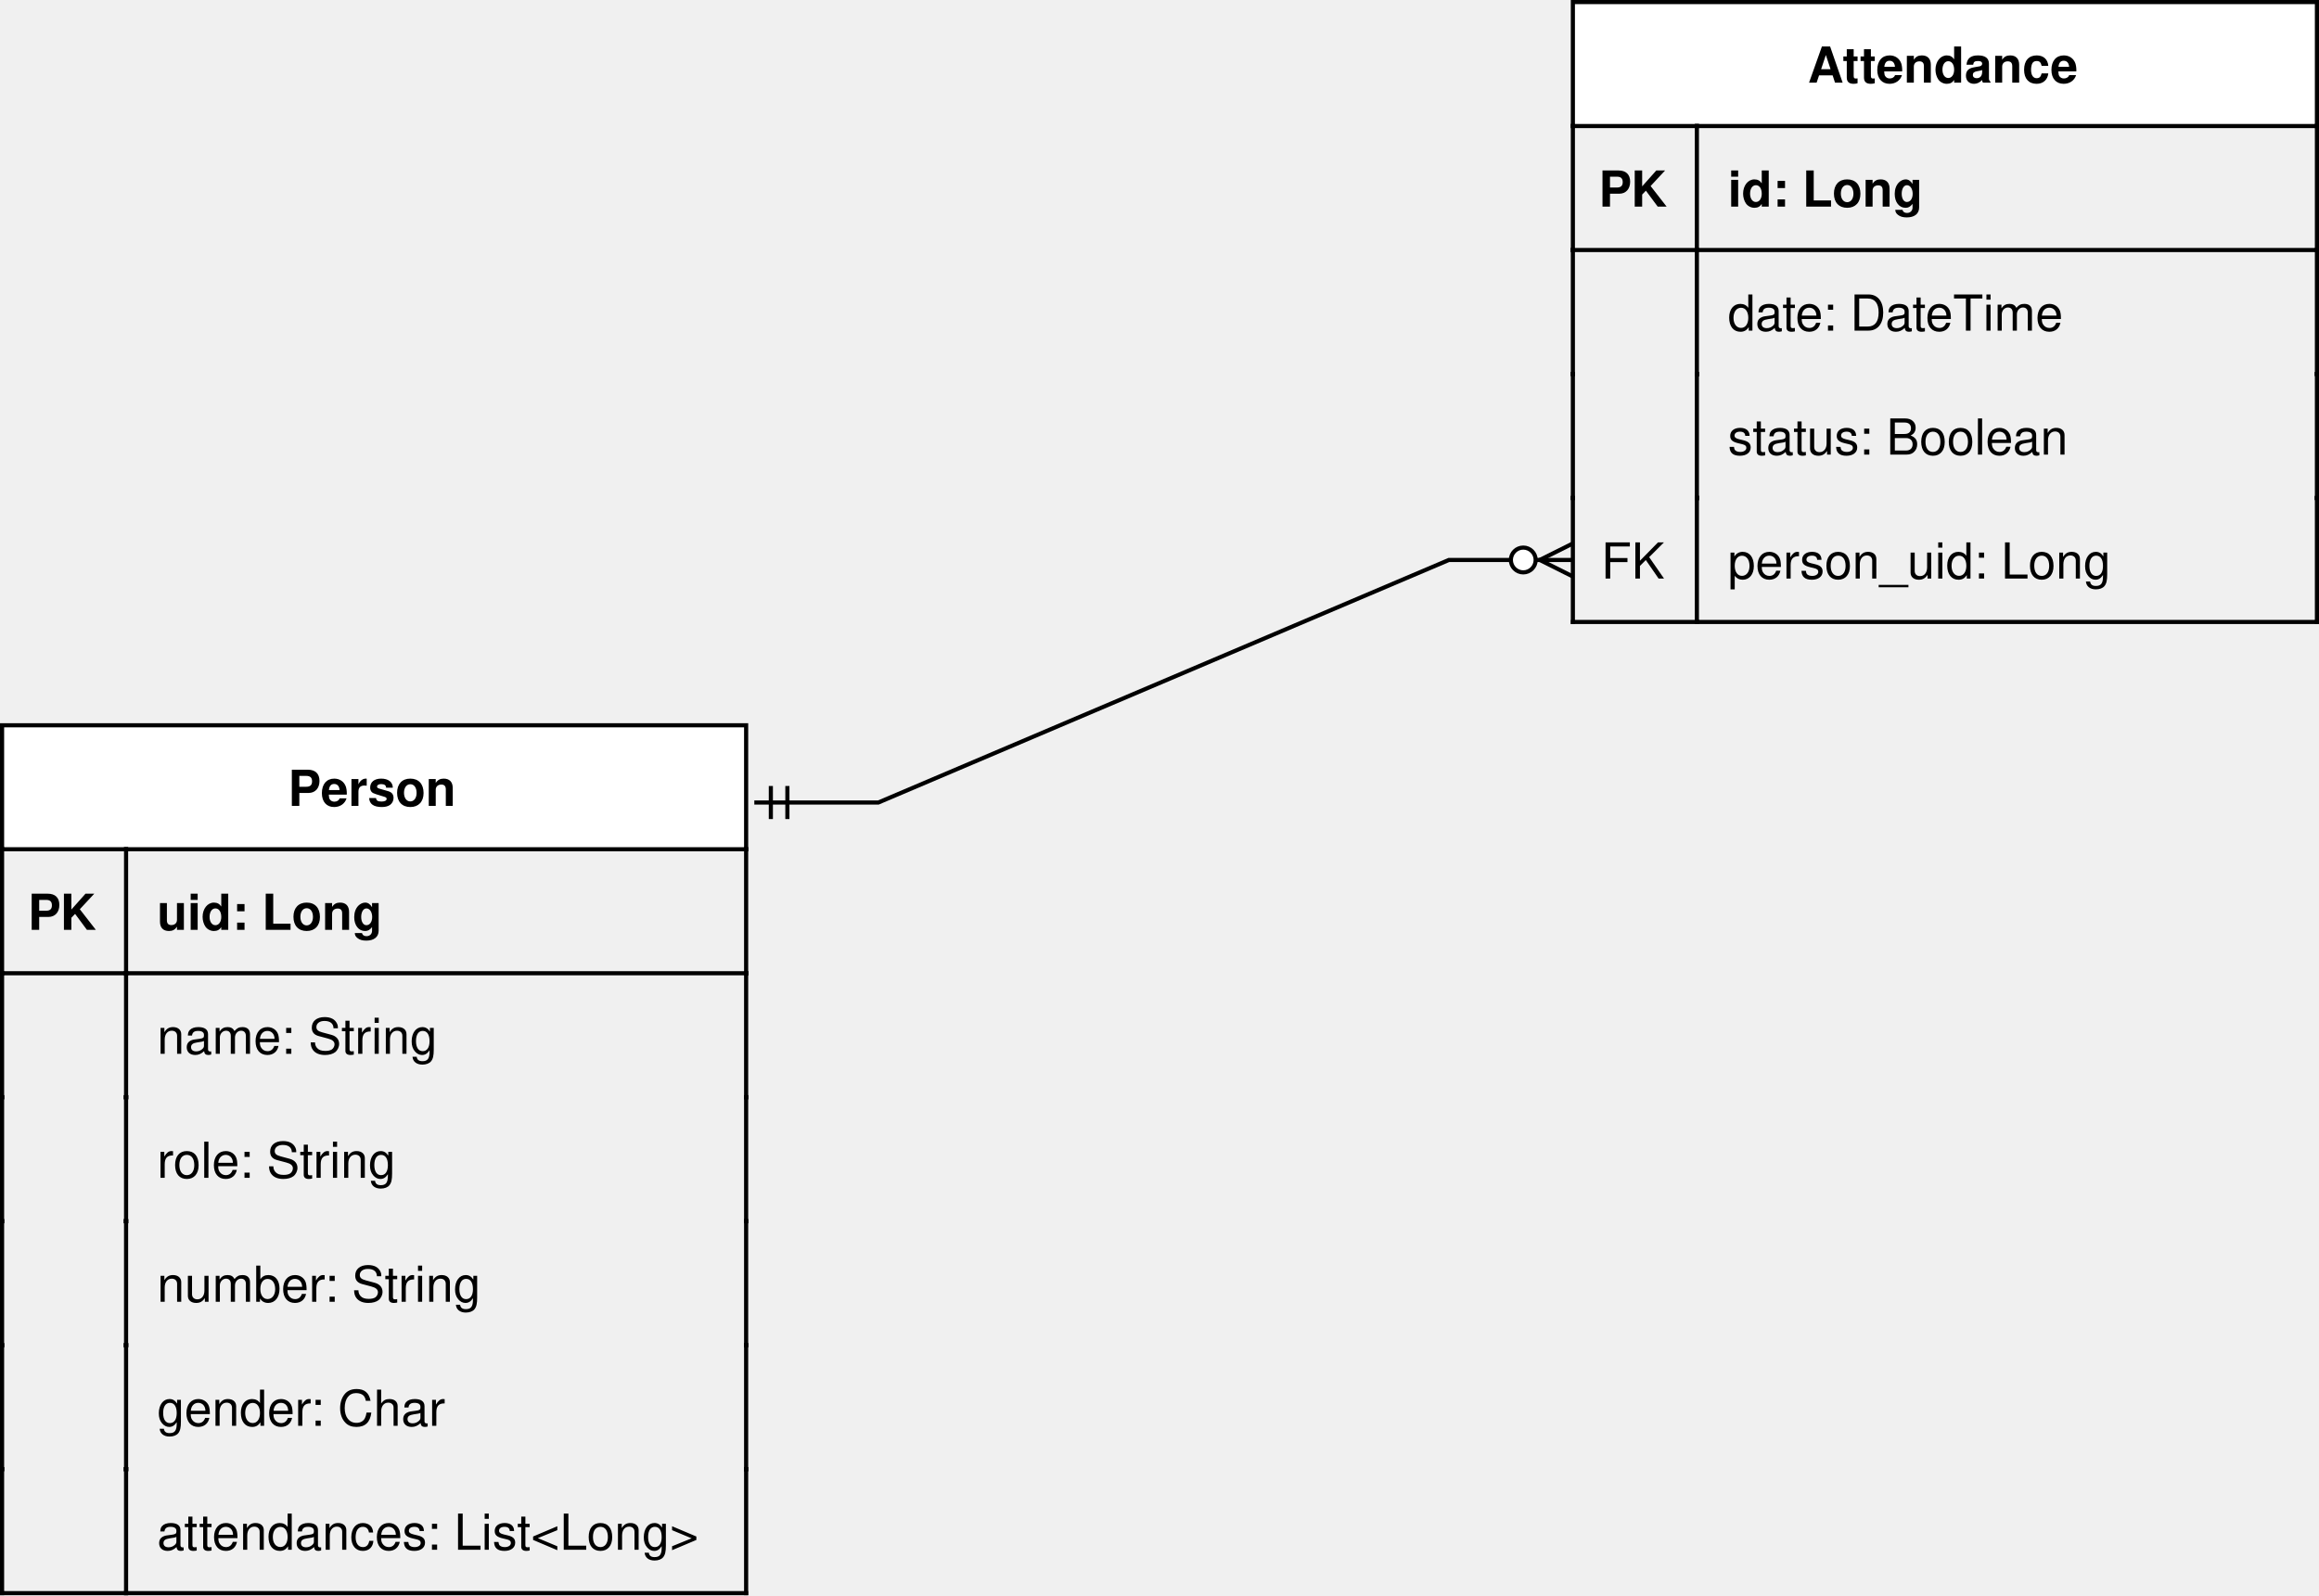
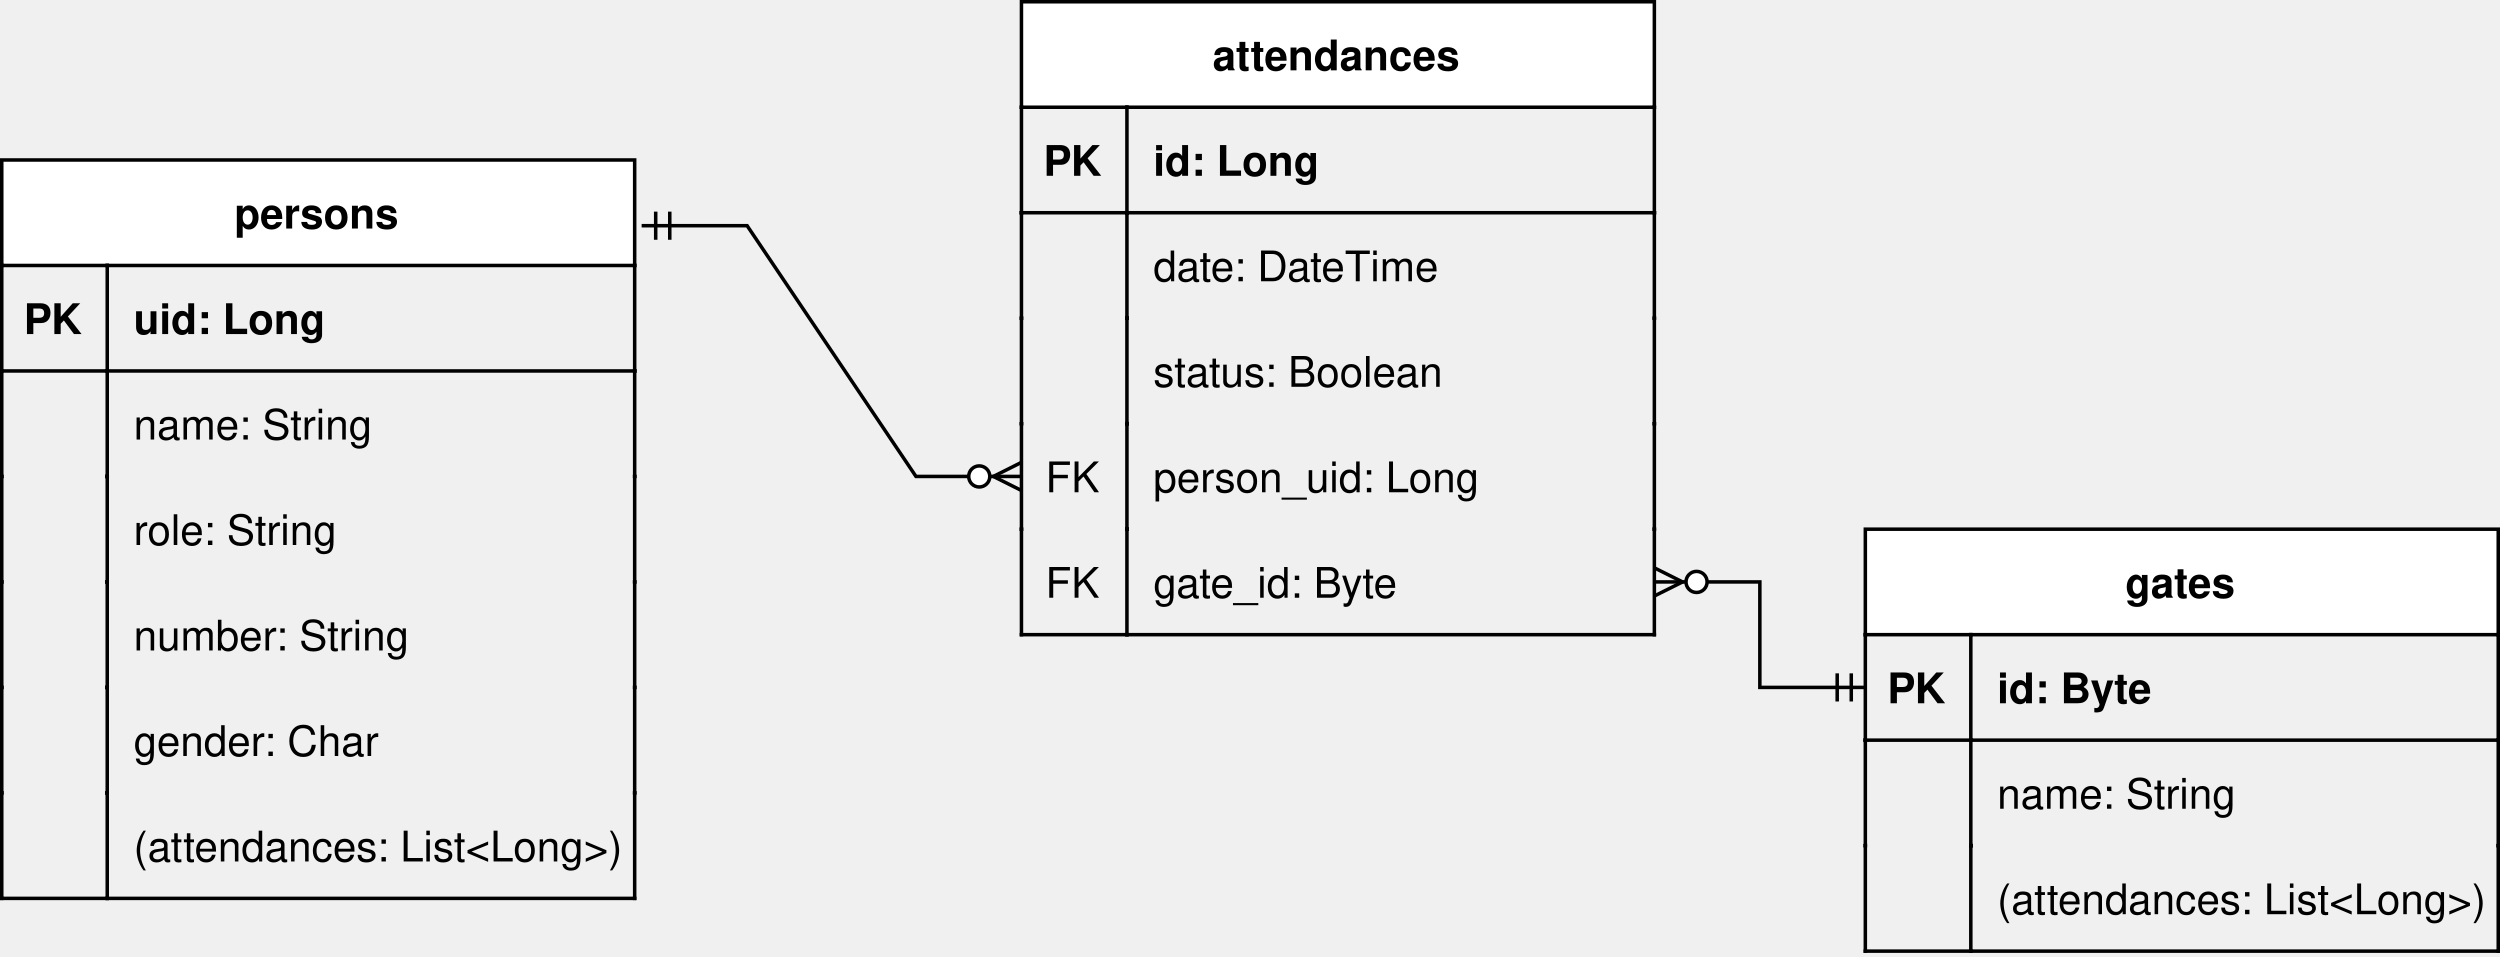
- <svg xmlns="http://www.w3.org/2000/svg" version="1.1" width="561px" height="386px" viewBox="-0.5 -0.5 561 386" content="&lt;mxfile host=&quot;drawio-plugin&quot; modified=&quot;2023-02-16T21:06:33.362Z&quot; agent=&quot;5.0 (Windows NT 6.2; Win64; x64) AppleWebKit/537.36 (KHTML, like Gecko) Chrome/104.0.511.102 Safari/537.36&quot; etag=&quot;BHZEyngr9wn59qrFf5Zl&quot; version=&quot;20.5.3&quot; type=&quot;embed&quot;&gt;&lt;diagram id=&quot;23iRSUPoRavnBvh4doch&quot; name=&quot;Page-1&quot;&gt;7ZtRb9o6FMc/Da9VEgcKj4W2u9JluhWttO1pcokJlhw7csyAfvprxzYBTDrQQlZcpKqKT5yDff7Hv8CJ0wGjbPWFw3z+lSWIdKIgWXXAfSeKBreR/K8Ma23oRQNtSDlOtCmsDM/4DRljYKwLnKBip6NgjAic7xqnjFI0FTs2yDlb7nabMbL7qTlMkWN4nkLiWr/hRMy1tR/dVvZ/EE7n9pPDnplfBm1nM5NiDhO23DKBhw4YccaEPspWI0RU7Gxc9HWPNWc3A+OIimMuMCP+BcnCzO0J8YJRMzqxtlOWA83VoYCvyjQsBOTCKAMCaZCxFhBTxKUhLNuEwLzAZXdtmWOSjOGaLYR1ZFvDGV6hZKKFUX2lRmPpTDWV85l0/mwGo05DglMqj6dymuoThxwVcixjWAjTw8wLcYFWtbEJNxGXmYpYhgRfyy72AptuJkvjoKvby0rzsG/6zLf03uQpNHmWbnxXUsgDo8ZhZfqOMu9rMlFpNJwzjt+UEsREblunsr3EGYFU5idM9kxDVq7HMt6YkBEjTIlJGUWOnqpTwln+AnmKhDHkDFNRTrk7lH8yCKPgptvpyrGOZDus2vJPdedixGghuMwb5QNJ+ZZISTgULDdOCZpZ/9yEWB2/MiFYdorYt4fFNuKC4DhtQQPSDtxF92+tuHIKAkMykRyDNCVaihJrsJLigF4HI7iJ2n449xcYk8GckZJMc5wkiB4b5f7hKG+FFZwYVeOsCsDJ3iCRkKBQyAxf0KRwpNqM8yj17OLekm+hzt1J25jR9C8radGo+w6LHE4xTcf6yt6e1N0zSL2qX1DdRqU/yl3D2odXKh9F5aAZKvdapHIYHa9tO0sZJdj6+yMmhzXfc3yCMnDEozBDmsrPguOPz+XG5fUaxPEVxG2CeNAmiLvegjj2H8Q9RzzOyCcBcY28XoPYrSBdQXxGEIdRmyQ+oQh1YSSuibJPJHbLTHSRvapy6WdgcY3APrM4du+9Vxafk8XdFlkcn3CjvSwW67T1msWxeyNNEU0si0dzyL0lcZ28PpN4cCVxuyTut0jigbckHvhP4oFLYiiEZDGkU7XdoHyKh2UWRz2iUlk/0eulYhNDDxFdp7vPiAbuE4O7TSK8D+vOp9j+Etuar2Hs0VskNmL+CWTBtcDf8P4XnfAfYgMMcCv8/uyAAf4X+YH79fZT7oCpk9rr++a14N/wT5vfgLnNPTDA24I/8L/gD9yCfyJ9ay7fy6MXnNV/s/0gbG5cYJ9ZHLtbUa8sPieL29wGE5+w1/SyWBwHh4PsEYvjyBFPLjKxMBWmIWMEwfq3bC4dxnUKew1jt6B0hfE5YdzqVpjYrUc9/u2SRWM8romzTzx2K055+aLjz4t6d6dxiX0G8q37e8jRFyUpsqUgGSws1hNEoMCMPlRndMFIEzmMFLNFRsyiQzS5U28Uy+bD5A1x9sK+QrrWZx4xsf1Kqlc9M0iT/8oM4WqqyJIdrbD4ri65CcLQtH+oczdBf2Da96utzvfrrcYT4vInXvlIQNuoDNb37Yb21bXNylXZsr7KwZrBV7RWsapNMGMq2IJPTS9TKBL2hnMcacLg0CMFa+SlOr92x/FONj6pG1yV59HeM4042stAPX5zVZV9jiOw5wjsO9Kzdhz9Po1ls3r9W3ev3qEHD/8D&lt;/diagram&gt;&lt;/mxfile&gt;">
+ <svg xmlns="http://www.w3.org/2000/svg" version="1.1" width="711px" height="272px" viewBox="-0.5 -0.5 711 272" content="&lt;mxfile host=&quot;drawio-plugin&quot; modified=&quot;2023-02-17T11:17:07.455Z&quot; agent=&quot;5.0 (Windows NT 6.2; Win64; x64) AppleWebKit/537.36 (KHTML, like Gecko) Chrome/104.0.511.102 Safari/537.36&quot; etag=&quot;uVzveb8Qx4X9WZuPuPKw&quot; version=&quot;20.5.3&quot; type=&quot;embed&quot;&gt;&lt;diagram id=&quot;23iRSUPoRavnBvh4doch&quot; name=&quot;Page-1&quot;&gt;7ZxRb6M4EMc/TaS7lwowpMnjJm33pOvqqrbS7T2t3OASS44dOU6b9NOfDTaQmFTQpmxiqKoKD87UzH/4QQbjAZguNt85XM5/sBiRQeDFmwG4GgTBcBjIv8qwzQxhEGWGhOM4M/mF4QG/IW30tHWNY7Ta6SgYIwIvd40zRimaiR0b5Jy97nZ7ZmT3vy5hgizDwwwS2/ovjsU8s46Cy8L+F8LJ3PxnfzjO9iyg6ayPZDWHMXstmcD1AEw5YyLbWmymiKjYmbhkn7s5sDcfGEdU1PmAHvELJGt9bEvEV4yu9PDE1hyzHOlSbQr4pEyTlYBcaGmAJw0y2AJiirg0+GmbELhc4bR7ZpljEt/CLVsL48i0Js94g+L7TBnVV4p0K52ppnL+LJ0/6MGo3ZDghMrtmTxO9R8nHK3kWG7hSugediR0cF4QF2hTMunIfEdsgQTfyi5mr8k3k6aeTtPXQnR/pPvMS4LniQp1oiW570ILuaHlqJZmZEnzvib3Ko8mc8bxm1KC6MiVdUrbr3hBIJUJCuM904SlJ2Qab0zIlBGmxKSMIktP1SnmbPkIeYKENiwZpiI95Ggif2UQpt5FNIjkWKey7Rdt+au6czGVuSa4zBvlA0n5XpGScCLYUjsl6Nn45zrEavuJCcEWB8W+rC22Fhd49bQFR5B2bEl79/dBceVRCQzJvQQZpAnJpEi5BgspKvSqjGAetf1w7p9gTEbumaRomuM4RrQyyqPaUS6FFTSMqnZWBKCxN0gkJCgUMsPXNF5ZUuXjrKWeOblL8q3Vvm/Sdsto8puVNGjM+k5WSzjDNLnNPjnckzr6Aqk3h0+o6KjS13J3ZO19S/ueylVU9o5D5WGLVPaD+tq2cyqjGBt/9Zns17/PcQnKwBKPwgXKqPwgOD59Lh9dXqdBHPYgbhPE4zZBHLkB4rB2kF0C8dASjzPiIojry+s0iO0SUg/iLwSxH7RJ4gZFqFMmcf0ou0Riu8xE14snVS51jsX1BXaZxaF97e1Z/JUsjlpkcdjgQnvCLM5ztFMsDu0LaYJobFg8nUPuBokbyOsyicc9idsl8ahFEo/dIPG4kyQe2yT+AwohYQzpTM03SB/jYZnGwZCoXM4e6Q0Ttf2nG5BuoLzLkAb2M4NyJrzL60EnZsCE3u4MGFD3eVxu/AxnQV/j/8wUmDy9T3IODLCL/Gc6CQZ0ss4P7Dtc9yfBNJDa6QtnX/P/zLeb5mBucxoMcKPmDzpZ8wd2zT+WvjMuX8mtR7xAp87mowvsMotDezZqz+KvZHGbM2HCBtNNT5jFeY52isVhYIknTzKx1jWmCWMEQeoGjBso7DSM7YpSD+OvhHGrs2FCux5187tLFh/jcf04u8Rju+KUvez466xe3zm6xC4D2W/yUkdP5GMQuc05MX7Fax/nieQiUTvFZL/iPY5EOv9liDzZCkfqFU0UdhnJl3aJyhIYxQky1XkZQCy294hAgRm9LvZkNfwMyTK2EtpiQfRJh2j8TS30IJvX92+Is0f2A9JttucGE9MvxXrRcwFp/E+aIlwdKjJoRxssfqqPXHi+r9v/qX0X3mis21ebUuerbalxhziWAUqfC6c2KoP1s9zIfEWmWbhKW8ZXOlg9+Gpc63LBiq35TIdSV8mEucCU7g1UlOuCxvcqEiU38lSdF7Qziney8U5d4Yo8z2sq+XogexmYHZD+VJF9liOw5wjsO8rCYDn6ELns20lFrn7egNwzDHd1iPyaNwX+vmAfuyvoZ999ZuJAkdonOXPAr3jl6EynDhSZ2rG7PvsZ4znd8H1s8kATsV2+AfSDBu/3dhrPB27ymuO53WU0Glx9T/kbeVA/zC6xuWJNOEdX0mggsNs87peaa5nHra6mUbHc3HnyuJurzRn3XX5hpYn2TqMa1JgQdGrF0/2ypSmmmu1S8fNgGbUiJfRxl0qd+RescrEzL7ufTLUTeP7F+HJc/AzKpbIQgIvh2Ct+ol3/dUuh4d7itdG+ow+XQmWzWKA4616s8gyu/wc=&lt;/diagram&gt;&lt;/mxfile&gt;">
  <defs>
-     <clipPath id="mx-clip-0-205-30-30-0">
-       <rect x="0" y="205" width="30" height="30" />
+     <clipPath id="mx-clip-0-75-30-30-0">
+       <rect x="0" y="75" width="30" height="30" />
    </clipPath>
-     <clipPath id="mx-clip-36-205-144-30-0">
-       <rect x="36" y="205" width="144" height="30" />
+     <clipPath id="mx-clip-36-75-144-30-0">
+       <rect x="36" y="75" width="144" height="30" />
    </clipPath>
-     <clipPath id="mx-clip-36-235-144-30-0">
-       <rect x="36" y="235" width="144" height="30" />
+     <clipPath id="mx-clip-36-105-144-30-0">
+       <rect x="36" y="105" width="144" height="30" />
    </clipPath>
-     <clipPath id="mx-clip-36-265-144-30-0">
-       <rect x="36" y="265" width="144" height="30" />
+     <clipPath id="mx-clip-36-135-144-30-0">
+       <rect x="36" y="135" width="144" height="30" />
    </clipPath>
-     <clipPath id="mx-clip-36-295-144-30-0">
-       <rect x="36" y="295" width="144" height="30" />
+     <clipPath id="mx-clip-36-165-144-30-0">
+       <rect x="36" y="165" width="144" height="30" />
    </clipPath>
-     <clipPath id="mx-clip-36-325-144-30-0">
-       <rect x="36" y="325" width="144" height="30" />
+     <clipPath id="mx-clip-36-195-144-30-0">
+       <rect x="36" y="195" width="144" height="30" />
    </clipPath>
-     <clipPath id="mx-clip-36-355-144-30-0">
-       <rect x="36" y="355" width="144" height="30" />
+     <clipPath id="mx-clip-36-225-144-30-0">
+       <rect x="36" y="225" width="144" height="30" />
    </clipPath>
-     <clipPath id="mx-clip-380-30-30-30-0">
-       <rect x="380" y="30" width="30" height="30" />
+     <clipPath id="mx-clip-290-30-30-30-0">
+       <rect x="290" y="30" width="30" height="30" />
    </clipPath>
-     <clipPath id="mx-clip-416-30-144-30-0">
-       <rect x="416" y="30" width="144" height="30" />
+     <clipPath id="mx-clip-326-30-144-30-0">
+       <rect x="326" y="30" width="144" height="30" />
    </clipPath>
-     <clipPath id="mx-clip-416-60-144-30-0">
-       <rect x="416" y="60" width="144" height="30" />
+     <clipPath id="mx-clip-326-60-144-30-0">
+       <rect x="326" y="60" width="144" height="30" />
    </clipPath>
-     <clipPath id="mx-clip-416-90-144-30-0">
-       <rect x="416" y="90" width="144" height="30" />
+     <clipPath id="mx-clip-326-90-144-30-0">
+       <rect x="326" y="90" width="144" height="30" />
    </clipPath>
-     <clipPath id="mx-clip-380-120-30-30-0">
-       <rect x="380" y="120" width="30" height="30" />
+     <clipPath id="mx-clip-290-120-30-30-0">
+       <rect x="290" y="120" width="30" height="30" />
    </clipPath>
-     <clipPath id="mx-clip-416-120-144-30-0">
-       <rect x="416" y="120" width="144" height="30" />
+     <clipPath id="mx-clip-326-120-144-30-0">
+       <rect x="326" y="120" width="144" height="30" />
+     </clipPath>
+     <clipPath id="mx-clip-290-150-30-30-0">
+       <rect x="290" y="150" width="30" height="30" />
+     </clipPath>
+     <clipPath id="mx-clip-326-150-144-30-0">
+       <rect x="326" y="150" width="144" height="30" />
+     </clipPath>
+     <clipPath id="mx-clip-530-180-30-30-0">
+       <rect x="530" y="180" width="30" height="30" />
+     </clipPath>
+     <clipPath id="mx-clip-566-180-144-30-0">
+       <rect x="566" y="180" width="144" height="30" />
+     </clipPath>
+     <clipPath id="mx-clip-566-210-144-30-0">
+       <rect x="566" y="210" width="144" height="30" />
+     </clipPath>
+     <clipPath id="mx-clip-566-240-144-30-0">
+       <rect x="566" y="240" width="144" height="30" />
    </clipPath>
  </defs>
  <g>
-     <path d="M 0 205 L 0 175 L 180 175 L 180 205" fill="rgb(255, 255, 255)" stroke="rgb(0, 0, 0)" stroke-miterlimit="10" pointer-events="all" />
-     <path d="M 0 205 L 0 385 L 180 385 L 180 205" fill="none" stroke="rgb(0, 0, 0)" stroke-miterlimit="10" pointer-events="none" />
-     <path d="M 0 205 L 180 205" fill="none" stroke="rgb(0, 0, 0)" stroke-miterlimit="10" pointer-events="none" />
-     <path d="M 30 205 L 30 235 L 30 265 L 30 295 L 30 325 L 30 355 L 30 385" fill="none" stroke="rgb(0, 0, 0)" stroke-miterlimit="10" pointer-events="none" />
+     <path d="M 0 75 L 0 45 L 180 45 L 180 75" fill="rgb(255, 255, 255)" stroke="rgb(0, 0, 0)" stroke-miterlimit="10" pointer-events="all" />
+     <path d="M 0 75 L 0 255 L 180 255 L 180 75" fill="none" stroke="rgb(0, 0, 0)" stroke-miterlimit="10" pointer-events="none" />
+     <path d="M 0 75 L 180 75" fill="none" stroke="rgb(0, 0, 0)" stroke-miterlimit="10" pointer-events="none" />
+     <path d="M 30 75 L 30 105 L 30 135 L 30 165 L 30 195 L 30 225 L 30 255" fill="none" stroke="rgb(0, 0, 0)" stroke-miterlimit="10" pointer-events="none" />
    <g fill="rgb(0, 0, 0)" font-family="Helvetica" font-weight="bold" pointer-events="none" text-anchor="middle" font-size="12px">
-       <text x="89.5" y="194.5">Person</text>
+       <text x="89.5" y="64.5">persons</text>
    </g>
-     <path d="M 0 205 M 180 205 M 180 235 L 0 235" fill="none" stroke="rgb(0, 0, 0)" stroke-linecap="square" stroke-miterlimit="10" pointer-events="none" />
-     <path d="M 0 205 M 30 205 M 30 235 M 0 235" fill="none" stroke="rgb(0, 0, 0)" stroke-linecap="square" stroke-miterlimit="10" pointer-events="none" />
-     <g fill="rgb(0, 0, 0)" font-family="Helvetica" font-weight="bold" pointer-events="none" clip-path="url(#mx-clip-0-205-30-30-0)" text-anchor="middle" font-size="12px">
-       <text x="14.5" y="224.5">PK</text>
+     <path d="M 0 75 M 180 75 M 180 105 L 0 105" fill="none" stroke="rgb(0, 0, 0)" stroke-linecap="square" stroke-miterlimit="10" pointer-events="none" />
+     <path d="M 0 75 M 30 75 M 30 105 M 0 105" fill="none" stroke="rgb(0, 0, 0)" stroke-linecap="square" stroke-miterlimit="10" pointer-events="none" />
+     <g fill="rgb(0, 0, 0)" font-family="Helvetica" font-weight="bold" pointer-events="none" clip-path="url(#mx-clip-0-75-30-30-0)" text-anchor="middle" font-size="12px">
+       <text x="14.5" y="94.5">PK</text>
    </g>
-     <path d="M 30 205 M 180 205 M 180 235 M 30 235" fill="none" stroke="rgb(0, 0, 0)" stroke-linecap="square" stroke-miterlimit="10" pointer-events="none" />
-     <g fill="rgb(0, 0, 0)" font-family="Helvetica" font-weight="bold" text-decoration="underline" pointer-events="none" clip-path="url(#mx-clip-36-205-144-30-0)" font-size="12px">
-       <text x="37.5" y="224.5">uid: Long</text>
+     <path d="M 30 75 M 180 75 M 180 105 M 30 105" fill="none" stroke="rgb(0, 0, 0)" stroke-linecap="square" stroke-miterlimit="10" pointer-events="none" />
+     <g fill="rgb(0, 0, 0)" font-family="Helvetica" font-weight="bold" text-decoration="underline" pointer-events="none" clip-path="url(#mx-clip-36-75-144-30-0)" font-size="12px">
+       <text x="37.5" y="94.5">uid: Long</text>
    </g>
-     <path d="M 0 235 M 30 235 M 30 265 M 0 265" fill="none" stroke="rgb(0, 0, 0)" stroke-linecap="square" stroke-miterlimit="10" pointer-events="none" />
-     <path d="M 30 235 M 180 235 M 180 265 M 30 265" fill="none" stroke="rgb(0, 0, 0)" stroke-linecap="square" stroke-miterlimit="10" pointer-events="none" />
-     <g fill="rgb(0, 0, 0)" font-family="Helvetica" pointer-events="none" clip-path="url(#mx-clip-36-235-144-30-0)" font-size="12px">
-       <text x="37.5" y="254.5">name: String</text>
+     <path d="M 0 105 M 30 105 M 30 135 M 0 135" fill="none" stroke="rgb(0, 0, 0)" stroke-linecap="square" stroke-miterlimit="10" pointer-events="none" />
+     <path d="M 30 105 M 180 105 M 180 135 M 30 135" fill="none" stroke="rgb(0, 0, 0)" stroke-linecap="square" stroke-miterlimit="10" pointer-events="none" />
+     <g fill="rgb(0, 0, 0)" font-family="Helvetica" pointer-events="none" clip-path="url(#mx-clip-36-105-144-30-0)" font-size="12px">
+       <text x="37.5" y="124.5">name: String</text>
    </g>
-     <path d="M 0 265 M 30 265 M 30 295 M 0 295" fill="none" stroke="rgb(0, 0, 0)" stroke-linecap="square" stroke-miterlimit="10" pointer-events="none" />
-     <path d="M 30 265 M 180 265 M 180 295 M 30 295" fill="none" stroke="rgb(0, 0, 0)" stroke-linecap="square" stroke-miterlimit="10" pointer-events="none" />
-     <g fill="rgb(0, 0, 0)" font-family="Helvetica" pointer-events="none" clip-path="url(#mx-clip-36-265-144-30-0)" font-size="12px">
-       <text x="37.5" y="284.5">role: String</text>
+     <path d="M 0 135 M 30 135 M 30 165 M 0 165" fill="none" stroke="rgb(0, 0, 0)" stroke-linecap="square" stroke-miterlimit="10" pointer-events="none" />
+     <path d="M 30 135 M 180 135 M 180 165 M 30 165" fill="none" stroke="rgb(0, 0, 0)" stroke-linecap="square" stroke-miterlimit="10" pointer-events="none" />
+     <g fill="rgb(0, 0, 0)" font-family="Helvetica" pointer-events="none" clip-path="url(#mx-clip-36-135-144-30-0)" font-size="12px">
+       <text x="37.5" y="154.5">role: String</text>
    </g>
-     <path d="M 0 295 M 30 295 M 30 325 M 0 325" fill="none" stroke="rgb(0, 0, 0)" stroke-linecap="square" stroke-miterlimit="10" pointer-events="none" />
-     <path d="M 30 295 M 180 295 M 180 325 M 30 325" fill="none" stroke="rgb(0, 0, 0)" stroke-linecap="square" stroke-miterlimit="10" pointer-events="none" />
-     <g fill="rgb(0, 0, 0)" font-family="Helvetica" pointer-events="none" clip-path="url(#mx-clip-36-295-144-30-0)" font-size="12px">
-       <text x="37.5" y="314.5">number: String</text>
+     <path d="M 0 165 M 30 165 M 30 195 M 0 195" fill="none" stroke="rgb(0, 0, 0)" stroke-linecap="square" stroke-miterlimit="10" pointer-events="none" />
+     <path d="M 30 165 M 180 165 M 180 195 M 30 195" fill="none" stroke="rgb(0, 0, 0)" stroke-linecap="square" stroke-miterlimit="10" pointer-events="none" />
+     <g fill="rgb(0, 0, 0)" font-family="Helvetica" pointer-events="none" clip-path="url(#mx-clip-36-165-144-30-0)" font-size="12px">
+       <text x="37.5" y="184.5">number: String</text>
    </g>
-     <path d="M 0 325 M 30 325 M 30 355 M 0 355" fill="none" stroke="rgb(0, 0, 0)" stroke-linecap="square" stroke-miterlimit="10" pointer-events="none" />
-     <path d="M 30 325 M 180 325 M 180 355 M 30 355" fill="none" stroke="rgb(0, 0, 0)" stroke-linecap="square" stroke-miterlimit="10" pointer-events="none" />
-     <g fill="rgb(0, 0, 0)" font-family="Helvetica" pointer-events="none" clip-path="url(#mx-clip-36-325-144-30-0)" font-size="12px">
-       <text x="37.5" y="344.5">gender: Char</text>
+     <path d="M 0 195 M 30 195 M 30 225 M 0 225" fill="none" stroke="rgb(0, 0, 0)" stroke-linecap="square" stroke-miterlimit="10" pointer-events="none" />
+     <path d="M 30 195 M 180 195 M 180 225 M 30 225" fill="none" stroke="rgb(0, 0, 0)" stroke-linecap="square" stroke-miterlimit="10" pointer-events="none" />
+     <g fill="rgb(0, 0, 0)" font-family="Helvetica" pointer-events="none" clip-path="url(#mx-clip-36-195-144-30-0)" font-size="12px">
+       <text x="37.5" y="214.5">gender: Char</text>
    </g>
-     <path d="M 0 355 M 30 355 M 30 385 M 0 385" fill="none" stroke="rgb(0, 0, 0)" stroke-linecap="square" stroke-miterlimit="10" pointer-events="none" />
-     <path d="M 30 355 M 180 355 M 180 385 M 30 385" fill="none" stroke="rgb(0, 0, 0)" stroke-linecap="square" stroke-miterlimit="10" pointer-events="none" />
-     <g fill="rgb(0, 0, 0)" font-family="Helvetica" pointer-events="none" clip-path="url(#mx-clip-36-355-144-30-0)" font-size="12px">
-       <text x="37.5" y="374.5">attendances: List&lt;Long&gt;</text>
+     <path d="M 0 225 M 30 225 M 30 255 M 0 255" fill="none" stroke="rgb(0, 0, 0)" stroke-linecap="square" stroke-miterlimit="10" pointer-events="none" />
+     <path d="M 30 225 M 180 225 M 180 255 M 30 255" fill="none" stroke="rgb(0, 0, 0)" stroke-linecap="square" stroke-miterlimit="10" pointer-events="none" />
+     <g fill="rgb(0, 0, 0)" font-family="Helvetica" pointer-events="none" clip-path="url(#mx-clip-36-225-144-30-0)" font-size="12px">
+       <text x="37.5" y="244.5">(attendances: List&lt;Long&gt;)</text>
    </g>
-     <path d="M 380 30 L 380 0 L 560 0 L 560 30" fill="rgb(255, 255, 255)" stroke="rgb(0, 0, 0)" stroke-miterlimit="10" pointer-events="none" />
-     <path d="M 380 30 L 380 150 L 560 150 L 560 30" fill="none" stroke="rgb(0, 0, 0)" stroke-miterlimit="10" pointer-events="none" />
-     <path d="M 380 30 L 560 30" fill="none" stroke="rgb(0, 0, 0)" stroke-miterlimit="10" pointer-events="none" />
-     <path d="M 410 30 L 410 60 L 410 90 L 410 120 L 410 150" fill="none" stroke="rgb(0, 0, 0)" stroke-miterlimit="10" pointer-events="none" />
+     <path d="M 290 30 L 290 0 L 470 0 L 470 30" fill="rgb(255, 255, 255)" stroke="rgb(0, 0, 0)" stroke-miterlimit="10" pointer-events="none" />
+     <path d="M 290 30 L 290 180 L 470 180 L 470 30" fill="none" stroke="rgb(0, 0, 0)" stroke-miterlimit="10" pointer-events="none" />
+     <path d="M 290 30 L 470 30" fill="none" stroke="rgb(0, 0, 0)" stroke-miterlimit="10" pointer-events="none" />
+     <path d="M 320 30 L 320 60 L 320 90 L 320 120 L 320 150 L 320 180" fill="none" stroke="rgb(0, 0, 0)" stroke-miterlimit="10" pointer-events="none" />
    <g fill="rgb(0, 0, 0)" font-family="Helvetica" font-weight="bold" pointer-events="none" text-anchor="middle" font-size="12px">
-       <text x="469.5" y="19.5">Attendance</text>
+       <text x="379.5" y="19.5">attendances</text>
    </g>
-     <path d="M 380 30 M 560 30 M 560 60 L 380 60" fill="none" stroke="rgb(0, 0, 0)" stroke-linecap="square" stroke-miterlimit="10" pointer-events="none" />
-     <path d="M 380 30 M 410 30 M 410 60 M 380 60" fill="none" stroke="rgb(0, 0, 0)" stroke-linecap="square" stroke-miterlimit="10" pointer-events="none" />
-     <g fill="rgb(0, 0, 0)" font-family="Helvetica" font-weight="bold" pointer-events="none" clip-path="url(#mx-clip-380-30-30-30-0)" text-anchor="middle" font-size="12px">
-       <text x="394.5" y="49.5">PK</text>
+     <path d="M 290 30 M 470 30 M 470 60 L 290 60" fill="none" stroke="rgb(0, 0, 0)" stroke-linecap="square" stroke-miterlimit="10" pointer-events="none" />
+     <path d="M 290 30 M 320 30 M 320 60 M 290 60" fill="none" stroke="rgb(0, 0, 0)" stroke-linecap="square" stroke-miterlimit="10" pointer-events="none" />
+     <g fill="rgb(0, 0, 0)" font-family="Helvetica" font-weight="bold" pointer-events="none" clip-path="url(#mx-clip-290-30-30-30-0)" text-anchor="middle" font-size="12px">
+       <text x="304.5" y="49.5">PK</text>
    </g>
-     <path d="M 410 30 M 560 30 M 560 60 M 410 60" fill="none" stroke="rgb(0, 0, 0)" stroke-linecap="square" stroke-miterlimit="10" pointer-events="none" />
-     <g fill="rgb(0, 0, 0)" font-family="Helvetica" font-weight="bold" text-decoration="underline" pointer-events="none" clip-path="url(#mx-clip-416-30-144-30-0)" font-size="12px">
-       <text x="417.5" y="49.5">id: Long</text>
+     <path d="M 320 30 M 470 30 M 470 60 M 320 60" fill="none" stroke="rgb(0, 0, 0)" stroke-linecap="square" stroke-miterlimit="10" pointer-events="none" />
+     <g fill="rgb(0, 0, 0)" font-family="Helvetica" font-weight="bold" text-decoration="underline" pointer-events="none" clip-path="url(#mx-clip-326-30-144-30-0)" font-size="12px">
+       <text x="327.5" y="49.5">id: Long</text>
    </g>
-     <path d="M 380 60 M 410 60 M 410 90 M 380 90" fill="none" stroke="rgb(0, 0, 0)" stroke-linecap="square" stroke-miterlimit="10" pointer-events="none" />
-     <path d="M 410 60 M 560 60 M 560 90 M 410 90" fill="none" stroke="rgb(0, 0, 0)" stroke-linecap="square" stroke-miterlimit="10" pointer-events="none" />
-     <g fill="rgb(0, 0, 0)" font-family="Helvetica" pointer-events="none" clip-path="url(#mx-clip-416-60-144-30-0)" font-size="12px">
-       <text x="417.5" y="79.5">date: DateTime</text>
+     <path d="M 290 60 M 320 60 M 320 90 M 290 90" fill="none" stroke="rgb(0, 0, 0)" stroke-linecap="square" stroke-miterlimit="10" pointer-events="none" />
+     <path d="M 320 60 M 470 60 M 470 90 M 320 90" fill="none" stroke="rgb(0, 0, 0)" stroke-linecap="square" stroke-miterlimit="10" pointer-events="none" />
+     <g fill="rgb(0, 0, 0)" font-family="Helvetica" pointer-events="none" clip-path="url(#mx-clip-326-60-144-30-0)" font-size="12px">
+       <text x="327.5" y="79.5">date: DateTime</text>
    </g>
-     <path d="M 380 90 M 410 90 M 410 120 M 380 120" fill="none" stroke="rgb(0, 0, 0)" stroke-linecap="square" stroke-miterlimit="10" pointer-events="none" />
-     <path d="M 410 90 M 560 90 M 560 120 M 410 120" fill="none" stroke="rgb(0, 0, 0)" stroke-linecap="square" stroke-miterlimit="10" pointer-events="none" />
-     <g fill="rgb(0, 0, 0)" font-family="Helvetica" pointer-events="none" clip-path="url(#mx-clip-416-90-144-30-0)" font-size="12px">
-       <text x="417.5" y="109.5">status: Boolean</text>
+     <path d="M 290 90 M 320 90 M 320 120 M 290 120" fill="none" stroke="rgb(0, 0, 0)" stroke-linecap="square" stroke-miterlimit="10" pointer-events="none" />
+     <path d="M 320 90 M 470 90 M 470 120 M 320 120" fill="none" stroke="rgb(0, 0, 0)" stroke-linecap="square" stroke-miterlimit="10" pointer-events="none" />
+     <g fill="rgb(0, 0, 0)" font-family="Helvetica" pointer-events="none" clip-path="url(#mx-clip-326-90-144-30-0)" font-size="12px">
+       <text x="327.5" y="109.5">status: Boolean</text>
    </g>
-     <path d="M 380 120 M 410 120 M 410 150 M 380 150" fill="none" stroke="rgb(0, 0, 0)" stroke-linecap="square" stroke-miterlimit="10" pointer-events="none" />
-     <g fill="rgb(0, 0, 0)" font-family="Helvetica" pointer-events="none" clip-path="url(#mx-clip-380-120-30-30-0)" text-anchor="middle" font-size="12px">
-       <text x="394.5" y="139.5">FK</text>
+     <path d="M 290 120 M 320 120 M 320 150 M 290 150" fill="none" stroke="rgb(0, 0, 0)" stroke-linecap="square" stroke-miterlimit="10" pointer-events="none" />
+     <g fill="rgb(0, 0, 0)" font-family="Helvetica" pointer-events="none" clip-path="url(#mx-clip-290-120-30-30-0)" text-anchor="middle" font-size="12px">
+       <text x="304.5" y="139.5">FK</text>
    </g>
-     <path d="M 410 120 M 560 120 M 560 150 M 410 150" fill="none" stroke="rgb(0, 0, 0)" stroke-linecap="square" stroke-miterlimit="10" pointer-events="none" />
-     <g fill="rgb(0, 0, 0)" font-family="Helvetica" pointer-events="none" clip-path="url(#mx-clip-416-120-144-30-0)" font-size="12px">
-       <text x="417.5" y="139.5">person_uid: Long</text>
+     <path d="M 320 120 M 470 120 M 470 150 M 320 150" fill="none" stroke="rgb(0, 0, 0)" stroke-linecap="square" stroke-miterlimit="10" pointer-events="none" />
+     <g fill="rgb(0, 0, 0)" font-family="Helvetica" pointer-events="none" clip-path="url(#mx-clip-326-120-144-30-0)" font-size="12px">
+       <text x="327.5" y="139.5">person_uid: Long</text>
    </g>
-     <path d="M 181.98 193.69 L 211.98 193.69 L 350 135 L 380 135" fill="none" stroke="rgb(0, 0, 0)" stroke-miterlimit="10" pointer-events="none" />
-     <path d="M 185.98 189.69 L 185.98 197.69 M 189.98 189.69 L 189.98 197.69" fill="none" stroke="rgb(0, 0, 0)" stroke-miterlimit="10" pointer-events="none" />
-     <ellipse cx="368" cy="135" rx="3" ry="3" fill="#ffffff" stroke="rgb(0, 0, 0)" pointer-events="none" />
-     <path d="M 380 131 L 372 135 L 380 139" fill="none" stroke="rgb(0, 0, 0)" stroke-miterlimit="10" pointer-events="none" />
+     <path d="M 290 150 M 320 150 M 320 180 M 290 180" fill="none" stroke="rgb(0, 0, 0)" stroke-linecap="square" stroke-miterlimit="10" pointer-events="none" />
+     <g fill="rgb(0, 0, 0)" font-family="Helvetica" pointer-events="none" clip-path="url(#mx-clip-290-150-30-30-0)" text-anchor="middle" font-size="12px">
+       <text x="304.5" y="169.5">FK</text>
+     </g>
+     <path d="M 320 150 M 470 150 M 470 180 M 320 180" fill="none" stroke="rgb(0, 0, 0)" stroke-linecap="square" stroke-miterlimit="10" pointer-events="none" />
+     <g fill="rgb(0, 0, 0)" font-family="Helvetica" pointer-events="none" clip-path="url(#mx-clip-326-150-144-30-0)" font-size="12px">
+       <text x="327.5" y="169.5">gate_id: Byte</text>
+     </g>
+     <path d="M 181.98 63.69 L 211.98 63.69 L 260 135 L 290 135" fill="none" stroke="rgb(0, 0, 0)" stroke-miterlimit="10" pointer-events="none" />
+     <path d="M 185.98 59.69 L 185.98 67.69 M 189.98 59.69 L 189.98 67.69" fill="none" stroke="rgb(0, 0, 0)" stroke-miterlimit="10" pointer-events="none" />
+     <ellipse cx="278" cy="135" rx="3" ry="3" fill="#ffffff" stroke="rgb(0, 0, 0)" pointer-events="none" />
+     <path d="M 290 131 L 282 135 L 290 139" fill="none" stroke="rgb(0, 0, 0)" stroke-miterlimit="10" pointer-events="none" />
+     <path d="M 530 180 L 530 150 L 710 150 L 710 180" fill="rgb(255, 255, 255)" stroke="rgb(0, 0, 0)" stroke-miterlimit="10" pointer-events="none" />
+     <path d="M 530 180 L 530 270 L 710 270 L 710 180" fill="none" stroke="rgb(0, 0, 0)" stroke-miterlimit="10" pointer-events="none" />
+     <path d="M 530 180 L 710 180" fill="none" stroke="rgb(0, 0, 0)" stroke-miterlimit="10" pointer-events="none" />
+     <path d="M 560 180 L 560 210 L 560 240 L 560 270" fill="none" stroke="rgb(0, 0, 0)" stroke-miterlimit="10" pointer-events="none" />
+     <g fill="rgb(0, 0, 0)" font-family="Helvetica" font-weight="bold" pointer-events="none" text-anchor="middle" font-size="12px">
+       <text x="619.5" y="169.5">gates</text>
+     </g>
+     <path d="M 530 180 M 710 180 M 710 210 L 530 210" fill="none" stroke="rgb(0, 0, 0)" stroke-linecap="square" stroke-miterlimit="10" pointer-events="none" />
+     <path d="M 530 180 M 560 180 M 560 210 M 530 210" fill="none" stroke="rgb(0, 0, 0)" stroke-linecap="square" stroke-miterlimit="10" pointer-events="none" />
+     <g fill="rgb(0, 0, 0)" font-family="Helvetica" font-weight="bold" pointer-events="none" clip-path="url(#mx-clip-530-180-30-30-0)" text-anchor="middle" font-size="12px">
+       <text x="544.5" y="199.5">PK</text>
+     </g>
+     <path d="M 560 180 M 710 180 M 710 210 M 560 210" fill="none" stroke="rgb(0, 0, 0)" stroke-linecap="square" stroke-miterlimit="10" pointer-events="none" />
+     <g fill="rgb(0, 0, 0)" font-family="Helvetica" font-weight="bold" text-decoration="underline" pointer-events="none" clip-path="url(#mx-clip-566-180-144-30-0)" font-size="12px">
+       <text x="567.5" y="199.5">id: Byte</text>
+     </g>
+     <path d="M 530 210 M 560 210 M 560 240 M 530 240" fill="none" stroke="rgb(0, 0, 0)" stroke-linecap="square" stroke-miterlimit="10" pointer-events="none" />
+     <path d="M 560 210 M 710 210 M 710 240 M 560 240" fill="none" stroke="rgb(0, 0, 0)" stroke-linecap="square" stroke-miterlimit="10" pointer-events="none" />
+     <g fill="rgb(0, 0, 0)" font-family="Helvetica" pointer-events="none" clip-path="url(#mx-clip-566-210-144-30-0)" font-size="12px">
+       <text x="567.5" y="229.5">name: String</text>
+     </g>
+     <path d="M 530 240 M 560 240 M 560 270 M 530 270" fill="none" stroke="rgb(0, 0, 0)" stroke-linecap="square" stroke-miterlimit="10" pointer-events="none" />
+     <path d="M 560 240 M 710 240 M 710 270 M 560 270" fill="none" stroke="rgb(0, 0, 0)" stroke-linecap="square" stroke-miterlimit="10" pointer-events="none" />
+     <g fill="rgb(0, 0, 0)" font-family="Helvetica" pointer-events="none" clip-path="url(#mx-clip-566-240-144-30-0)" font-size="12px">
+       <text x="567.5" y="259.5">(attendances: List&lt;Long&gt;)</text>
+     </g>
+     <path d="M 530 195 L 500 195 L 500 165 L 470 165" fill="none" stroke="rgb(0, 0, 0)" stroke-miterlimit="10" pointer-events="none" />
+     <path d="M 526 199 L 526 191 M 522 199 L 522 191" fill="none" stroke="rgb(0, 0, 0)" stroke-miterlimit="10" pointer-events="none" />
+     <ellipse cx="482" cy="165" rx="3" ry="3" fill="#ffffff" stroke="rgb(0, 0, 0)" pointer-events="none" />
+     <path d="M 470 169 L 478 165 L 470 161" fill="none" stroke="rgb(0, 0, 0)" stroke-miterlimit="10" pointer-events="none" />
  </g>
</svg>
